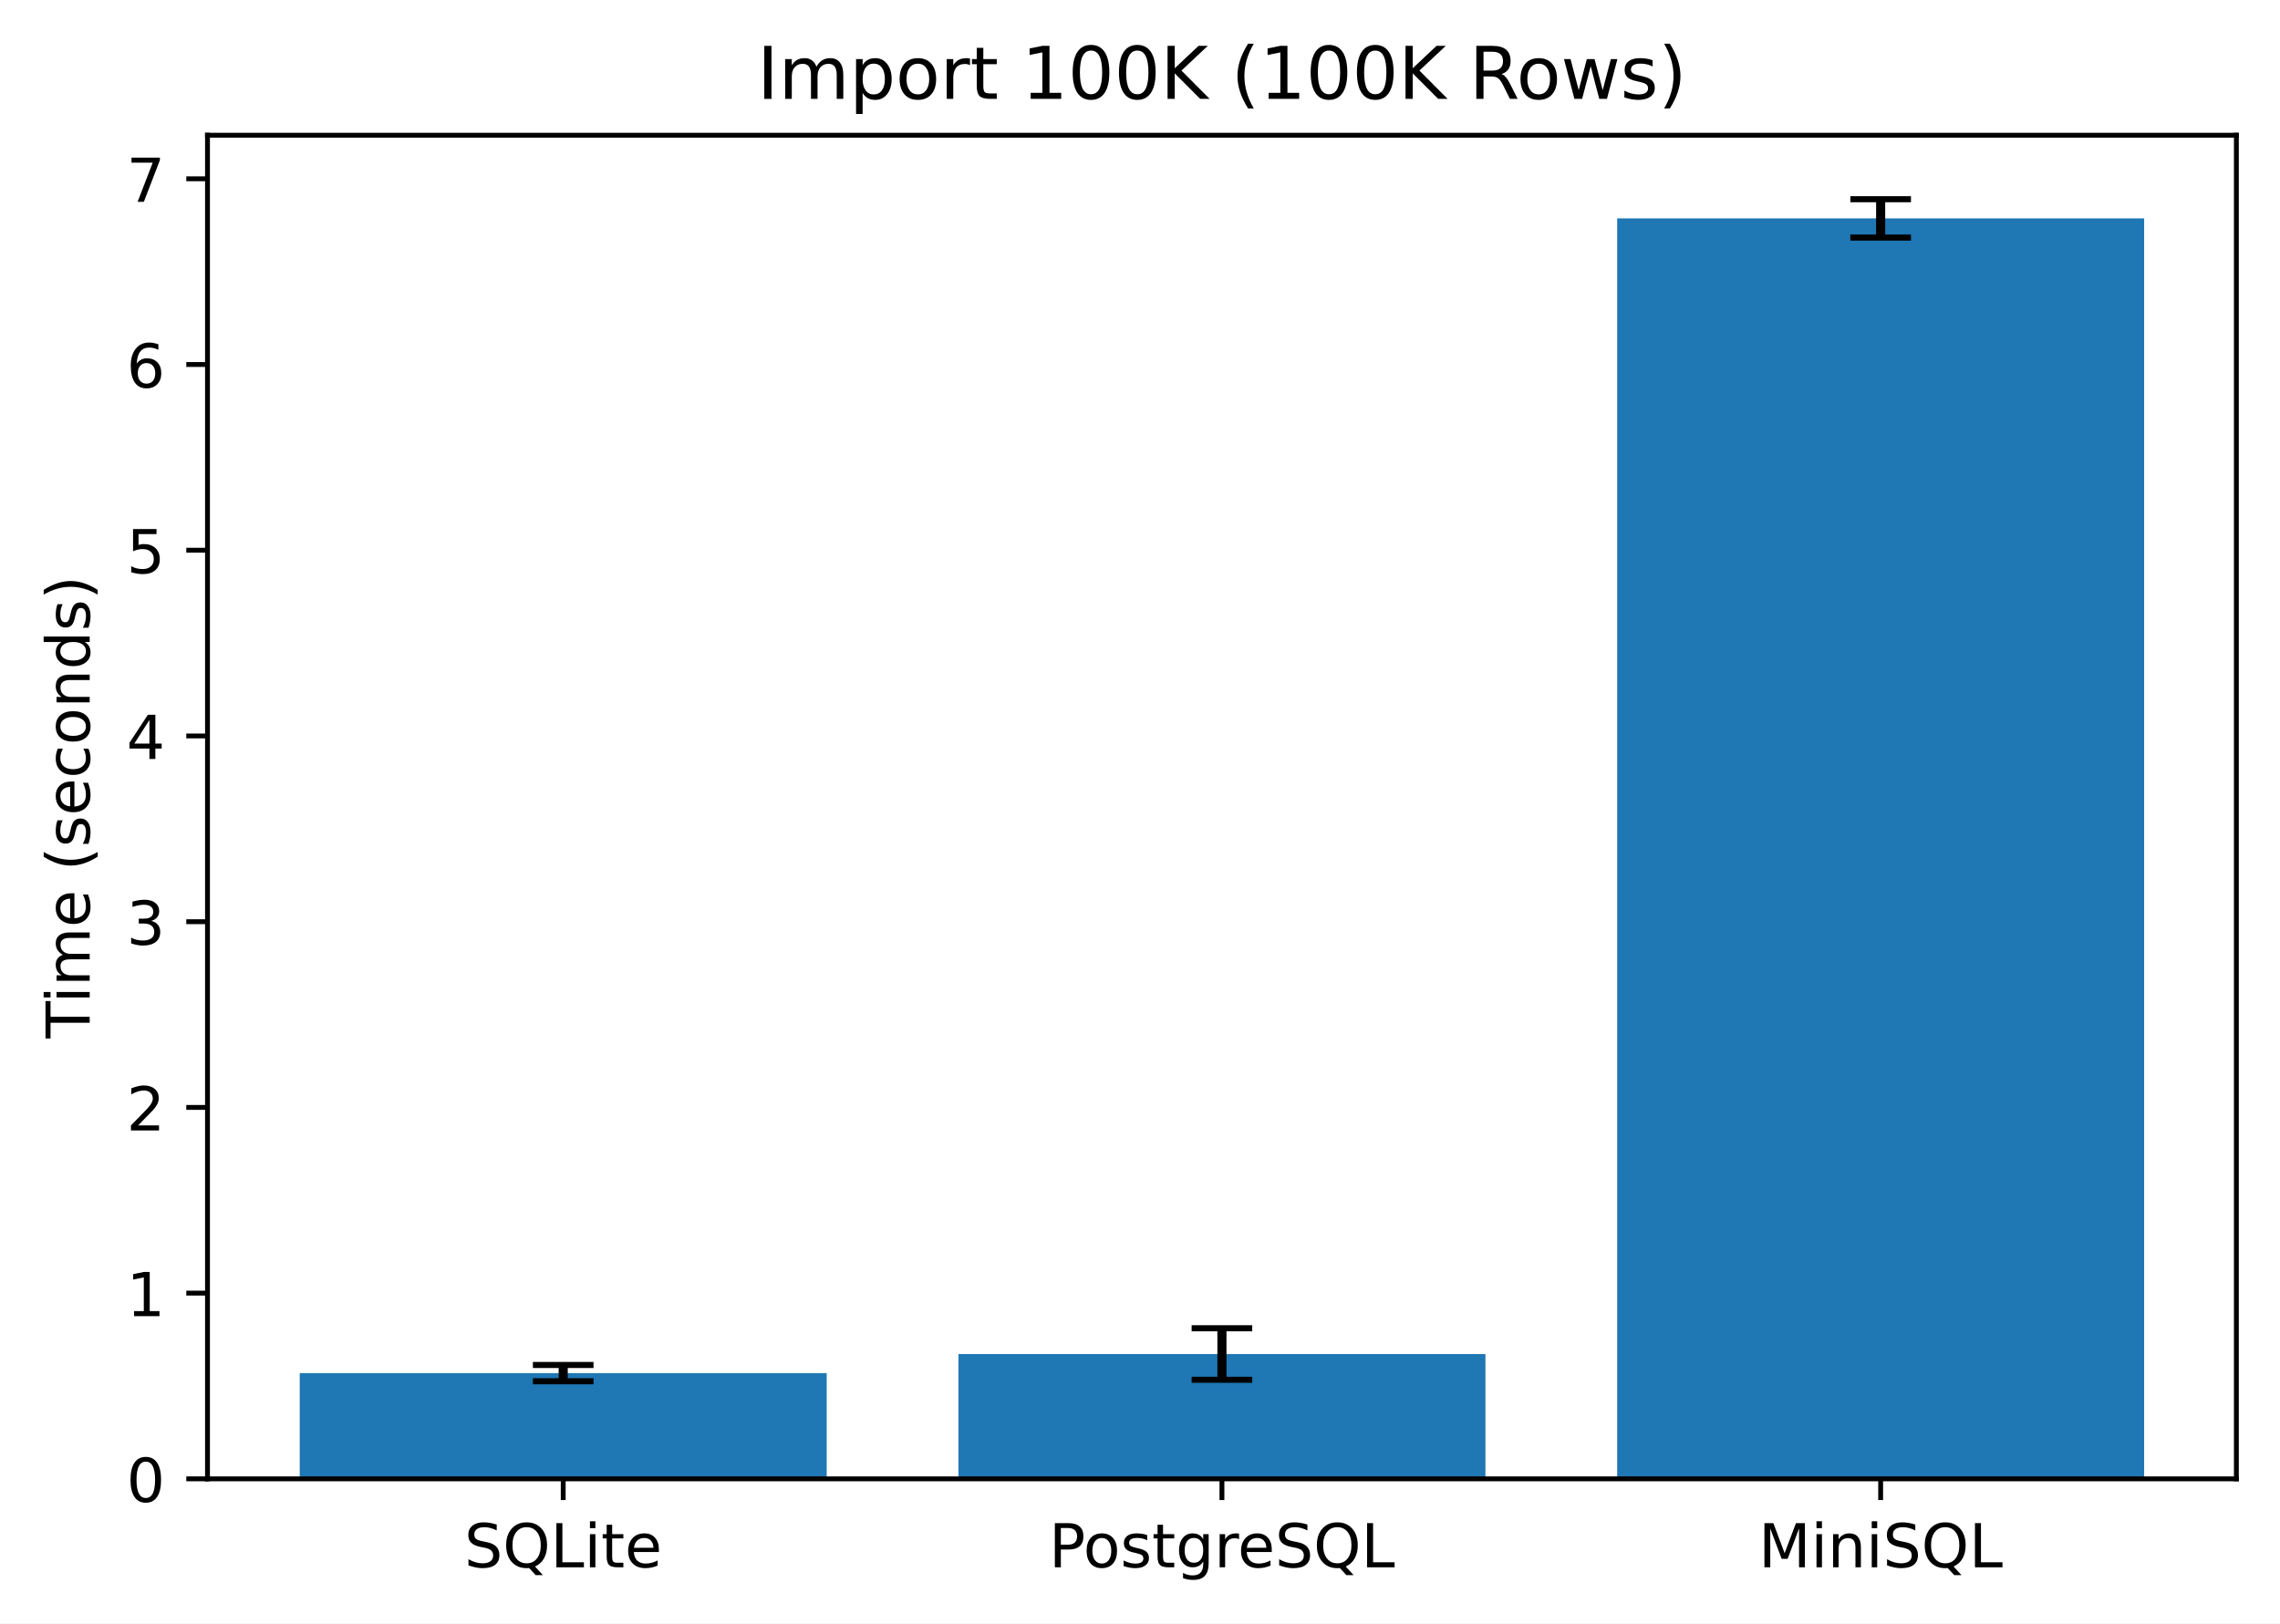
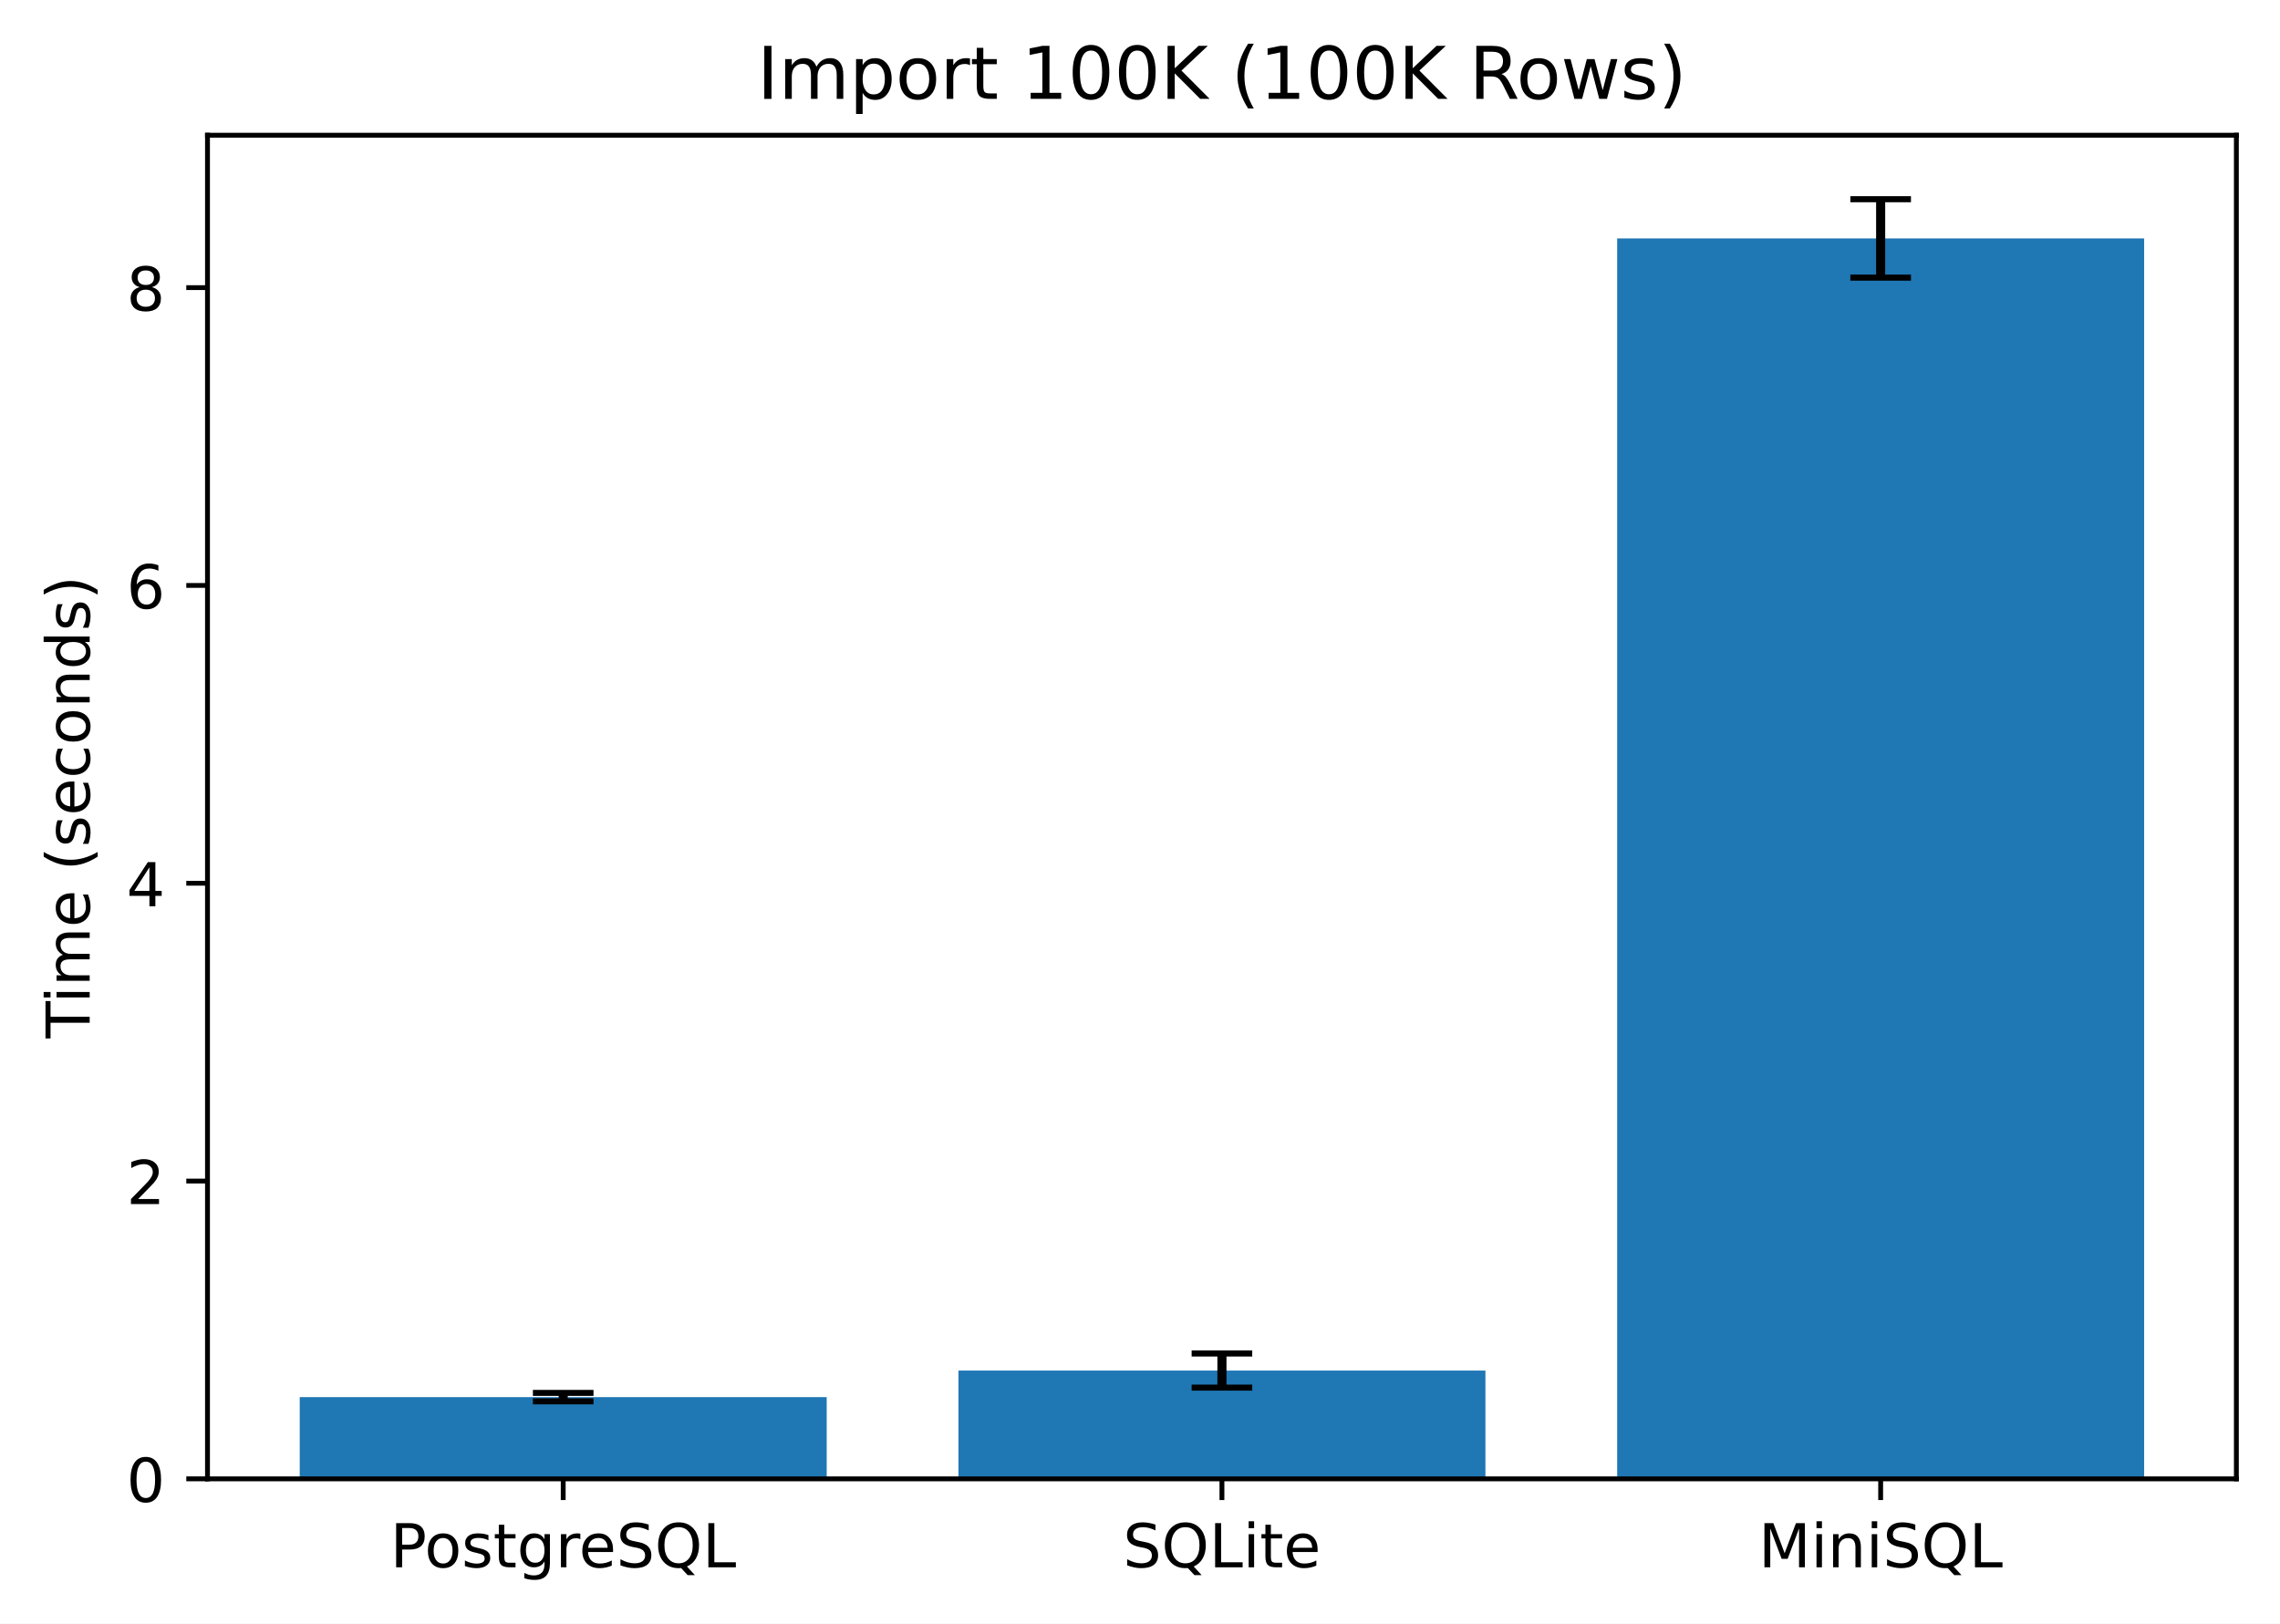
<svg xmlns="http://www.w3.org/2000/svg" xmlns:xlink="http://www.w3.org/1999/xlink" width="376.241pt" height="267.956pt" viewBox="0 0 376.241 267.956" version="1.1">
  <defs>
    <style type="text/css">*{stroke-linejoin: round; stroke-linecap: butt}</style>
  </defs>
  <g id="figure_1">
    <g id="patch_1">
      <path d="M 0 267.956  L 376.241 267.956  L 376.241 0  L 0 0  z " style="fill: #ffffff" />
    </g>
    <g id="axes_1">
      <g id="patch_2">
        <path d="M 34.241 244.078  L 369.041 244.078  L 369.041 22.318  L 34.241 22.318  z " style="fill: #ffffff" />
      </g>
      <g id="patch_3">
-         <path d="M 49.459 244.078  L 136.42 244.078  L 136.42 226.626  L 49.459 226.626  z " clip-path="url(#pce268d27f7)" style="fill: #1f77b4" />
+         <path d="M 49.459 244.078  L 136.42 244.078  L 136.42 230.59  L 49.459 230.59  z " clip-path="url(#p3a4a0c6ecd)" style="fill: #1f77b4" />
      </g>
      <g id="patch_4">
-         <path d="M 158.16 244.078  L 245.121 244.078  L 245.121 223.475  L 158.16 223.475  z " clip-path="url(#pce268d27f7)" style="fill: #1f77b4" />
+         <path d="M 158.16 244.078  L 245.121 244.078  L 245.121 226.205  L 158.16 226.205  z " clip-path="url(#p3a4a0c6ecd)" style="fill: #1f77b4" />
      </g>
      <g id="patch_5">
-         <path d="M 266.861 244.078  L 353.822 244.078  L 353.822 36.043  L 266.861 36.043  z " clip-path="url(#pce268d27f7)" style="fill: #1f77b4" />
+         <path d="M 266.861 244.078  L 353.822 244.078  L 353.822 39.35  L 266.861 39.35  z " clip-path="url(#p3a4a0c6ecd)" style="fill: #1f77b4" />
      </g>
      <g id="matplotlib.axis_1">
        <g id="xtick_1">
          <g id="line2d_1">
            <defs>
-               <path id="mba42d1f2d3" d="M 0 0  L 0 3.5  " style="stroke: #000000; stroke-width: 0.8" />
+               <path id="m25c9d8341c" d="M 0 0  L 0 3.5  " style="stroke: #000000; stroke-width: 0.8" />
            </defs>
            <g>
-               <use xlink:href="#mba42d1f2d3" x="92.939" y="244.078" style="stroke: #000000; stroke-width: 0.8" />
+               <use xlink:href="#m25c9d8341c" x="92.939" y="244.078" style="stroke: #000000; stroke-width: 0.8" />
            </g>
          </g>
          <g id="text_1">
-             <g transform="translate(76.61745 258.6766) scale(0.1 -0.1)">
-               <defs>
+             <g transform="translate(64.39167 258.6766) scale(0.1 -0.1)">
+               <defs>
+                 <path id="DejaVuSans-50" d="M 1259 4147  L 1259 2394  L 2053 2394  Q 2494 2394 2734 2622  Q 2975 2850 2975 3272  Q 2975 3691 2734 3919  Q 2494 4147 2053 4147  L 1259 4147  z M 628 4666  L 2053 4666  Q 2838 4666 3239 4311  Q 3641 3956 3641 3272  Q 3641 2581 3239 2228  Q 2838 1875 2053 1875  L 1259 1875  L 1259 0  L 628 0  L 628 4666  z " transform="scale(0.015625)" />
+                 <path id="DejaVuSans-6f" d="M 1959 3097  Q 1497 3097 1228 2736  Q 959 2375 959 1747  Q 959 1119 1226 758  Q 1494 397 1959 397  Q 2419 397 2687 759  Q 2956 1122 2956 1747  Q 2956 2369 2687 2733  Q 2419 3097 1959 3097  z M 1959 3584  Q 2709 3584 3137 3096  Q 3566 2609 3566 1747  Q 3566 888 3137 398  Q 2709 -91 1959 -91  Q 1206 -91 779 398  Q 353 888 353 1747  Q 353 2609 779 3096  Q 1206 3584 1959 3584  z " transform="scale(0.015625)" />
+                 <path id="DejaVuSans-73" d="M 2834 3397  L 2834 2853  Q 2591 2978 2328 3040  Q 2066 3103 1784 3103  Q 1356 3103 1142 2972  Q 928 2841 928 2578  Q 928 2378 1081 2264  Q 1234 2150 1697 2047  L 1894 2003  Q 2506 1872 2764 1633  Q 3022 1394 3022 966  Q 3022 478 2636 193  Q 2250 -91 1575 -91  Q 1294 -91 989 -36  Q 684 19 347 128  L 347 722  Q 666 556 975 473  Q 1284 391 1588 391  Q 1994 391 2212 530  Q 2431 669 2431 922  Q 2431 1156 2273 1281  Q 2116 1406 1581 1522  L 1381 1569  Q 847 1681 609 1914  Q 372 2147 372 2553  Q 372 3047 722 3315  Q 1072 3584 1716 3584  Q 2034 3584 2315 3537  Q 2597 3491 2834 3397  z " transform="scale(0.015625)" />
+                 <path id="DejaVuSans-74" d="M 1172 4494  L 1172 3500  L 2356 3500  L 2356 3053  L 1172 3053  L 1172 1153  Q 1172 725 1289 603  Q 1406 481 1766 481  L 2356 481  L 2356 0  L 1766 0  Q 1100 0 847 248  Q 594 497 594 1153  L 594 3053  L 172 3053  L 172 3500  L 594 3500  L 594 4494  L 1172 4494  z " transform="scale(0.015625)" />
+                 <path id="DejaVuSans-67" d="M 2906 1791  Q 2906 2416 2648 2759  Q 2391 3103 1925 3103  Q 1463 3103 1205 2759  Q 947 2416 947 1791  Q 947 1169 1205 825  Q 1463 481 1925 481  Q 2391 481 2648 825  Q 2906 1169 2906 1791  z M 3481 434  Q 3481 -459 3084 -895  Q 2688 -1331 1869 -1331  Q 1566 -1331 1297 -1286  Q 1028 -1241 775 -1147  L 775 -588  Q 1028 -725 1275 -790  Q 1522 -856 1778 -856  Q 2344 -856 2625 -561  Q 2906 -266 2906 331  L 2906 616  Q 2728 306 2450 153  Q 2172 0 1784 0  Q 1141 0 747 490  Q 353 981 353 1791  Q 353 2603 747 3093  Q 1141 3584 1784 3584  Q 2172 3584 2450 3431  Q 2728 3278 2906 2969  L 2906 3500  L 3481 3500  L 3481 434  z " transform="scale(0.015625)" />
+                 <path id="DejaVuSans-72" d="M 2631 2963  Q 2534 3019 2420 3045  Q 2306 3072 2169 3072  Q 1681 3072 1420 2755  Q 1159 2438 1159 1844  L 1159 0  L 581 0  L 581 3500  L 1159 3500  L 1159 2956  Q 1341 3275 1631 3429  Q 1922 3584 2338 3584  Q 2397 3584 2469 3576  Q 2541 3569 2628 3553  L 2631 2963  z " transform="scale(0.015625)" />
+                 <path id="DejaVuSans-65" d="M 3597 1894  L 3597 1613  L 953 1613  Q 991 1019 1311 708  Q 1631 397 2203 397  Q 2534 397 2845 478  Q 3156 559 3463 722  L 3463 178  Q 3153 47 2828 -22  Q 2503 -91 2169 -91  Q 1331 -91 842 396  Q 353 884 353 1716  Q 353 2575 817 3079  Q 1281 3584 2069 3584  Q 2775 3584 3186 3129  Q 3597 2675 3597 1894  z M 3022 2063  Q 3016 2534 2758 2815  Q 2500 3097 2075 3097  Q 1594 3097 1305 2825  Q 1016 2553 972 2059  L 3022 2063  z " transform="scale(0.015625)" />
                <path id="DejaVuSans-53" d="M 3425 4513  L 3425 3897  Q 3066 4069 2747 4153  Q 2428 4238 2131 4238  Q 1616 4238 1336 4038  Q 1056 3838 1056 3469  Q 1056 3159 1242 3001  Q 1428 2844 1947 2747  L 2328 2669  Q 3034 2534 3370 2195  Q 3706 1856 3706 1288  Q 3706 609 3251 259  Q 2797 -91 1919 -91  Q 1588 -91 1214 -16  Q 841 59 441 206  L 441 856  Q 825 641 1194 531  Q 1563 422 1919 422  Q 2459 422 2753 634  Q 3047 847 3047 1241  Q 3047 1584 2836 1778  Q 2625 1972 2144 2069  L 1759 2144  Q 1053 2284 737 2584  Q 422 2884 422 3419  Q 422 4038 858 4394  Q 1294 4750 2059 4750  Q 2388 4750 2728 4690  Q 3069 4631 3425 4513  z " transform="scale(0.015625)" />
                <path id="DejaVuSans-51" d="M 2522 4238  Q 1834 4238 1429 3725  Q 1025 3213 1025 2328  Q 1025 1447 1429 934  Q 1834 422 2522 422  Q 3209 422 3611 934  Q 4013 1447 4013 2328  Q 4013 3213 3611 3725  Q 3209 4238 2522 4238  z M 3406 84  L 4238 -825  L 3475 -825  L 2784 -78  Q 2681 -84 2626 -87  Q 2572 -91 2522 -91  Q 1538 -91 948 567  Q 359 1225 359 2328  Q 359 3434 948 4092  Q 1538 4750 2522 4750  Q 3503 4750 4090 4092  Q 4678 3434 4678 2328  Q 4678 1516 4351 937  Q 4025 359 3406 84  z " transform="scale(0.015625)" />
                <path id="DejaVuSans-4c" d="M 628 4666  L 1259 4666  L 1259 531  L 3531 531  L 3531 0  L 628 0  L 628 4666  z " transform="scale(0.015625)" />
-                 <path id="DejaVuSans-69" d="M 603 3500  L 1178 3500  L 1178 0  L 603 0  L 603 3500  z M 603 4863  L 1178 4863  L 1178 4134  L 603 4134  L 603 4863  z " transform="scale(0.015625)" />
-                 <path id="DejaVuSans-74" d="M 1172 4494  L 1172 3500  L 2356 3500  L 2356 3053  L 1172 3053  L 1172 1153  Q 1172 725 1289 603  Q 1406 481 1766 481  L 2356 481  L 2356 0  L 1766 0  Q 1100 0 847 248  Q 594 497 594 1153  L 594 3053  L 172 3053  L 172 3500  L 594 3500  L 594 4494  L 1172 4494  z " transform="scale(0.015625)" />
-                 <path id="DejaVuSans-65" d="M 3597 1894  L 3597 1613  L 953 1613  Q 991 1019 1311 708  Q 1631 397 2203 397  Q 2534 397 2845 478  Q 3156 559 3463 722  L 3463 178  Q 3153 47 2828 -22  Q 2503 -91 2169 -91  Q 1331 -91 842 396  Q 353 884 353 1716  Q 353 2575 817 3079  Q 1281 3584 2069 3584  Q 2775 3584 3186 3129  Q 3597 2675 3597 1894  z M 3022 2063  Q 3016 2534 2758 2815  Q 2500 3097 2075 3097  Q 1594 3097 1305 2825  Q 1016 2553 972 2059  L 3022 2063  z " transform="scale(0.015625)" />
-               </defs>
-               <use xlink:href="#DejaVuSans-53" />
-               <use xlink:href="#DejaVuSans-51" transform="translate(63.47656 0)" />
-               <use xlink:href="#DejaVuSans-4c" transform="translate(142.1875 0)" />
-               <use xlink:href="#DejaVuSans-69" transform="translate(197.9004 0)" />
-               <use xlink:href="#DejaVuSans-74" transform="translate(225.6836 0)" />
-               <use xlink:href="#DejaVuSans-65" transform="translate(264.8926 0)" />
-             </g>
-           </g>
-         </g>
-         <g id="xtick_2">
-           <g id="line2d_2">
-             <g>
-               <use xlink:href="#mba42d1f2d3" x="201.641" y="244.078" style="stroke: #000000; stroke-width: 0.8" />
-             </g>
-           </g>
-           <g id="text_2">
-             <g transform="translate(173.093 258.6766) scale(0.1 -0.1)">
-               <defs>
-                 <path id="DejaVuSans-50" d="M 1259 4147  L 1259 2394  L 2053 2394  Q 2494 2394 2734 2622  Q 2975 2850 2975 3272  Q 2975 3691 2734 3919  Q 2494 4147 2053 4147  L 1259 4147  z M 628 4666  L 2053 4666  Q 2838 4666 3239 4311  Q 3641 3956 3641 3272  Q 3641 2581 3239 2228  Q 2838 1875 2053 1875  L 1259 1875  L 1259 0  L 628 0  L 628 4666  z " transform="scale(0.015625)" />
-                 <path id="DejaVuSans-6f" d="M 1959 3097  Q 1497 3097 1228 2736  Q 959 2375 959 1747  Q 959 1119 1226 758  Q 1494 397 1959 397  Q 2419 397 2687 759  Q 2956 1122 2956 1747  Q 2956 2369 2687 2733  Q 2419 3097 1959 3097  z M 1959 3584  Q 2709 3584 3137 3096  Q 3566 2609 3566 1747  Q 3566 888 3137 398  Q 2709 -91 1959 -91  Q 1206 -91 779 398  Q 353 888 353 1747  Q 353 2609 779 3096  Q 1206 3584 1959 3584  z " transform="scale(0.015625)" />
-                 <path id="DejaVuSans-73" d="M 2834 3397  L 2834 2853  Q 2591 2978 2328 3040  Q 2066 3103 1784 3103  Q 1356 3103 1142 2972  Q 928 2841 928 2578  Q 928 2378 1081 2264  Q 1234 2150 1697 2047  L 1894 2003  Q 2506 1872 2764 1633  Q 3022 1394 3022 966  Q 3022 478 2636 193  Q 2250 -91 1575 -91  Q 1294 -91 989 -36  Q 684 19 347 128  L 347 722  Q 666 556 975 473  Q 1284 391 1588 391  Q 1994 391 2212 530  Q 2431 669 2431 922  Q 2431 1156 2273 1281  Q 2116 1406 1581 1522  L 1381 1569  Q 847 1681 609 1914  Q 372 2147 372 2553  Q 372 3047 722 3315  Q 1072 3584 1716 3584  Q 2034 3584 2315 3537  Q 2597 3491 2834 3397  z " transform="scale(0.015625)" />
-                 <path id="DejaVuSans-67" d="M 2906 1791  Q 2906 2416 2648 2759  Q 2391 3103 1925 3103  Q 1463 3103 1205 2759  Q 947 2416 947 1791  Q 947 1169 1205 825  Q 1463 481 1925 481  Q 2391 481 2648 825  Q 2906 1169 2906 1791  z M 3481 434  Q 3481 -459 3084 -895  Q 2688 -1331 1869 -1331  Q 1566 -1331 1297 -1286  Q 1028 -1241 775 -1147  L 775 -588  Q 1028 -725 1275 -790  Q 1522 -856 1778 -856  Q 2344 -856 2625 -561  Q 2906 -266 2906 331  L 2906 616  Q 2728 306 2450 153  Q 2172 0 1784 0  Q 1141 0 747 490  Q 353 981 353 1791  Q 353 2603 747 3093  Q 1141 3584 1784 3584  Q 2172 3584 2450 3431  Q 2728 3278 2906 2969  L 2906 3500  L 3481 3500  L 3481 434  z " transform="scale(0.015625)" />
-                 <path id="DejaVuSans-72" d="M 2631 2963  Q 2534 3019 2420 3045  Q 2306 3072 2169 3072  Q 1681 3072 1420 2755  Q 1159 2438 1159 1844  L 1159 0  L 581 0  L 581 3500  L 1159 3500  L 1159 2956  Q 1341 3275 1631 3429  Q 1922 3584 2338 3584  Q 2397 3584 2469 3576  Q 2541 3569 2628 3553  L 2631 2963  z " transform="scale(0.015625)" />
              </defs>
              <use xlink:href="#DejaVuSans-50" />
              <use xlink:href="#DejaVuSans-6f" transform="translate(56.67773 0)" />
              <use xlink:href="#DejaVuSans-73" transform="translate(117.8594 0)" />
              <use xlink:href="#DejaVuSans-74" transform="translate(169.959 0)" />
              <use xlink:href="#DejaVuSans-67" transform="translate(209.168 0)" />
              <use xlink:href="#DejaVuSans-72" transform="translate(272.6445 0)" />
              <use xlink:href="#DejaVuSans-65" transform="translate(311.5078 0)" />
              <use xlink:href="#DejaVuSans-53" transform="translate(373.0312 0)" />
              <use xlink:href="#DejaVuSans-51" transform="translate(436.5078 0)" />
              <use xlink:href="#DejaVuSans-4c" transform="translate(515.2188 0)" />
            </g>
          </g>
        </g>
+         <g id="xtick_2">
+           <g id="line2d_2">
+             <g>
+               <use xlink:href="#m25c9d8341c" x="201.641" y="244.078" style="stroke: #000000; stroke-width: 0.8" />
+             </g>
+           </g>
+           <g id="text_2">
+             <g transform="translate(185.3187 258.6766) scale(0.1 -0.1)">
+               <defs>
+                 <path id="DejaVuSans-69" d="M 603 3500  L 1178 3500  L 1178 0  L 603 0  L 603 3500  z M 603 4863  L 1178 4863  L 1178 4134  L 603 4134  L 603 4863  z " transform="scale(0.015625)" />
+               </defs>
+               <use xlink:href="#DejaVuSans-53" />
+               <use xlink:href="#DejaVuSans-51" transform="translate(63.47656 0)" />
+               <use xlink:href="#DejaVuSans-4c" transform="translate(142.1875 0)" />
+               <use xlink:href="#DejaVuSans-69" transform="translate(197.9004 0)" />
+               <use xlink:href="#DejaVuSans-74" transform="translate(225.6836 0)" />
+               <use xlink:href="#DejaVuSans-65" transform="translate(264.8926 0)" />
+             </g>
+           </g>
+         </g>
        <g id="xtick_3">
          <g id="line2d_3">
            <g>
-               <use xlink:href="#mba42d1f2d3" x="310.342" y="244.078" style="stroke: #000000; stroke-width: 0.8" />
+               <use xlink:href="#m25c9d8341c" x="310.342" y="244.078" style="stroke: #000000; stroke-width: 0.8" />
            </g>
          </g>
          <g id="text_3">
            <g transform="translate(290.1849 258.6766) scale(0.1 -0.1)">
              <defs>
                <path id="DejaVuSans-4d" d="M 628 4666  L 1569 4666  L 2759 1491  L 3956 4666  L 4897 4666  L 4897 0  L 4281 0  L 4281 4097  L 3078 897  L 2444 897  L 1241 4097  L 1241 0  L 628 0  L 628 4666  z " transform="scale(0.015625)" />
                <path id="DejaVuSans-6e" d="M 3513 2113  L 3513 0  L 2938 0  L 2938 2094  Q 2938 2591 2744 2837  Q 2550 3084 2163 3084  Q 1697 3084 1428 2787  Q 1159 2491 1159 1978  L 1159 0  L 581 0  L 581 3500  L 1159 3500  L 1159 2956  Q 1366 3272 1645 3428  Q 1925 3584 2291 3584  Q 2894 3584 3203 3211  Q 3513 2838 3513 2113  z " transform="scale(0.015625)" />
              </defs>
              <use xlink:href="#DejaVuSans-4d" />
              <use xlink:href="#DejaVuSans-69" transform="translate(86.2793 0)" />
              <use xlink:href="#DejaVuSans-6e" transform="translate(114.0625 0)" />
              <use xlink:href="#DejaVuSans-69" transform="translate(177.4414 0)" />
              <use xlink:href="#DejaVuSans-53" transform="translate(205.2246 0)" />
              <use xlink:href="#DejaVuSans-51" transform="translate(268.7012 0)" />
              <use xlink:href="#DejaVuSans-4c" transform="translate(347.4121 0)" />
            </g>
          </g>
        </g>
      </g>
      <g id="matplotlib.axis_2">
        <g id="ytick_1">
          <g id="line2d_4">
            <defs>
-               <path id="mb5b9a8f28e" d="M 0 0  L -3.5 0  " style="stroke: #000000; stroke-width: 0.8" />
+               <path id="m44aede6fa3" d="M 0 0  L -3.5 0  " style="stroke: #000000; stroke-width: 0.8" />
            </defs>
            <g>
-               <use xlink:href="#mb5b9a8f28e" x="34.241" y="244.078" style="stroke: #000000; stroke-width: 0.8" />
+               <use xlink:href="#m44aede6fa3" x="34.241" y="244.078" style="stroke: #000000; stroke-width: 0.8" />
            </g>
          </g>
          <g id="text_4">
            <g transform="translate(20.87813 247.8773) scale(0.1 -0.1)">
              <defs>
                <path id="DejaVuSans-30" d="M 2034 4250  Q 1547 4250 1301 3770  Q 1056 3291 1056 2328  Q 1056 1369 1301 889  Q 1547 409 2034 409  Q 2525 409 2770 889  Q 3016 1369 3016 2328  Q 3016 3291 2770 3770  Q 2525 4250 2034 4250  z M 2034 4750  Q 2819 4750 3233 4129  Q 3647 3509 3647 2328  Q 3647 1150 3233 529  Q 2819 -91 2034 -91  Q 1250 -91 836 529  Q 422 1150 422 2328  Q 422 3509 836 4129  Q 1250 4750 2034 4750  z " transform="scale(0.015625)" />
              </defs>
              <use xlink:href="#DejaVuSans-30" />
            </g>
          </g>
        </g>
        <g id="ytick_2">
          <g id="line2d_5">
            <g>
-               <use xlink:href="#mb5b9a8f28e" x="34.241" y="213.425" style="stroke: #000000; stroke-width: 0.8" />
+               <use xlink:href="#m44aede6fa3" x="34.241" y="194.927" style="stroke: #000000; stroke-width: 0.8" />
            </g>
          </g>
          <g id="text_5">
-             <g transform="translate(20.87813 217.2242) scale(0.1 -0.1)">
-               <defs>
-                 <path id="DejaVuSans-31" d="M 794 531  L 1825 531  L 1825 4091  L 703 3866  L 703 4441  L 1819 4666  L 2450 4666  L 2450 531  L 3481 531  L 3481 0  L 794 0  L 794 531  z " transform="scale(0.015625)" />
-               </defs>
-               <use xlink:href="#DejaVuSans-31" />
+             <g transform="translate(20.87813 198.7262) scale(0.1 -0.1)">
+               <defs>
+                 <path id="DejaVuSans-32" d="M 1228 531  L 3431 531  L 3431 0  L 469 0  L 469 531  Q 828 903 1448 1529  Q 2069 2156 2228 2338  Q 2531 2678 2651 2914  Q 2772 3150 2772 3378  Q 2772 3750 2511 3984  Q 2250 4219 1831 4219  Q 1534 4219 1204 4116  Q 875 4013 500 3803  L 500 4441  Q 881 4594 1212 4672  Q 1544 4750 1819 4750  Q 2544 4750 2975 4387  Q 3406 4025 3406 3419  Q 3406 3131 3298 2873  Q 3191 2616 2906 2266  Q 2828 2175 2409 1742  Q 1991 1309 1228 531  z " transform="scale(0.015625)" />
+               </defs>
+               <use xlink:href="#DejaVuSans-32" />
            </g>
          </g>
        </g>
        <g id="ytick_3">
          <g id="line2d_6">
            <g>
-               <use xlink:href="#mb5b9a8f28e" x="34.241" y="182.772" style="stroke: #000000; stroke-width: 0.8" />
+               <use xlink:href="#m44aede6fa3" x="34.241" y="145.776" style="stroke: #000000; stroke-width: 0.8" />
            </g>
          </g>
          <g id="text_6">
-             <g transform="translate(20.87813 186.571) scale(0.1 -0.1)">
-               <defs>
-                 <path id="DejaVuSans-32" d="M 1228 531  L 3431 531  L 3431 0  L 469 0  L 469 531  Q 828 903 1448 1529  Q 2069 2156 2228 2338  Q 2531 2678 2651 2914  Q 2772 3150 2772 3378  Q 2772 3750 2511 3984  Q 2250 4219 1831 4219  Q 1534 4219 1204 4116  Q 875 4013 500 3803  L 500 4441  Q 881 4594 1212 4672  Q 1544 4750 1819 4750  Q 2544 4750 2975 4387  Q 3406 4025 3406 3419  Q 3406 3131 3298 2873  Q 3191 2616 2906 2266  Q 2828 2175 2409 1742  Q 1991 1309 1228 531  z " transform="scale(0.015625)" />
-               </defs>
-               <use xlink:href="#DejaVuSans-32" />
+             <g transform="translate(20.87813 149.575) scale(0.1 -0.1)">
+               <defs>
+                 <path id="DejaVuSans-34" d="M 2419 4116  L 825 1625  L 2419 1625  L 2419 4116  z M 2253 4666  L 3047 4666  L 3047 1625  L 3713 1625  L 3713 1100  L 3047 1100  L 3047 0  L 2419 0  L 2419 1100  L 313 1100  L 313 1709  L 2253 4666  z " transform="scale(0.015625)" />
+               </defs>
+               <use xlink:href="#DejaVuSans-34" />
            </g>
          </g>
        </g>
        <g id="ytick_4">
          <g id="line2d_7">
            <g>
-               <use xlink:href="#mb5b9a8f28e" x="34.241" y="152.119" style="stroke: #000000; stroke-width: 0.8" />
+               <use xlink:href="#m44aede6fa3" x="34.241" y="96.625" style="stroke: #000000; stroke-width: 0.8" />
            </g>
          </g>
          <g id="text_7">
-             <g transform="translate(20.87813 155.9178) scale(0.1 -0.1)">
-               <defs>
-                 <path id="DejaVuSans-33" d="M 2597 2516  Q 3050 2419 3304 2112  Q 3559 1806 3559 1356  Q 3559 666 3084 287  Q 2609 -91 1734 -91  Q 1441 -91 1130 -33  Q 819 25 488 141  L 488 750  Q 750 597 1062 519  Q 1375 441 1716 441  Q 2309 441 2620 675  Q 2931 909 2931 1356  Q 2931 1769 2642 2001  Q 2353 2234 1838 2234  L 1294 2234  L 1294 2753  L 1863 2753  Q 2328 2753 2575 2939  Q 2822 3125 2822 3475  Q 2822 3834 2567 4026  Q 2313 4219 1838 4219  Q 1578 4219 1281 4162  Q 984 4106 628 3988  L 628 4550  Q 988 4650 1302 4700  Q 1616 4750 1894 4750  Q 2613 4750 3031 4423  Q 3450 4097 3450 3541  Q 3450 3153 3228 2886  Q 3006 2619 2597 2516  z " transform="scale(0.015625)" />
-               </defs>
-               <use xlink:href="#DejaVuSans-33" />
+             <g transform="translate(20.87813 100.4239) scale(0.1 -0.1)">
+               <defs>
+                 <path id="DejaVuSans-36" d="M 2113 2584  Q 1688 2584 1439 2293  Q 1191 2003 1191 1497  Q 1191 994 1439 701  Q 1688 409 2113 409  Q 2538 409 2786 701  Q 3034 994 3034 1497  Q 3034 2003 2786 2293  Q 2538 2584 2113 2584  z M 3366 4563  L 3366 3988  Q 3128 4100 2886 4159  Q 2644 4219 2406 4219  Q 1781 4219 1451 3797  Q 1122 3375 1075 2522  Q 1259 2794 1537 2939  Q 1816 3084 2150 3084  Q 2853 3084 3261 2657  Q 3669 2231 3669 1497  Q 3669 778 3244 343  Q 2819 -91 2113 -91  Q 1303 -91 875 529  Q 447 1150 447 2328  Q 447 3434 972 4092  Q 1497 4750 2381 4750  Q 2619 4750 2861 4703  Q 3103 4656 3366 4563  z " transform="scale(0.015625)" />
+               </defs>
+               <use xlink:href="#DejaVuSans-36" />
            </g>
          </g>
        </g>
        <g id="ytick_5">
          <g id="line2d_8">
            <g>
-               <use xlink:href="#mb5b9a8f28e" x="34.241" y="121.465" style="stroke: #000000; stroke-width: 0.8" />
+               <use xlink:href="#m44aede6fa3" x="34.241" y="47.473" style="stroke: #000000; stroke-width: 0.8" />
            </g>
          </g>
          <g id="text_8">
-             <g transform="translate(20.87813 125.2646) scale(0.1 -0.1)">
-               <defs>
-                 <path id="DejaVuSans-34" d="M 2419 4116  L 825 1625  L 2419 1625  L 2419 4116  z M 2253 4666  L 3047 4666  L 3047 1625  L 3713 1625  L 3713 1100  L 3047 1100  L 3047 0  L 2419 0  L 2419 1100  L 313 1100  L 313 1709  L 2253 4666  z " transform="scale(0.015625)" />
-               </defs>
-               <use xlink:href="#DejaVuSans-34" />
-             </g>
-           </g>
-         </g>
-         <g id="ytick_6">
-           <g id="line2d_9">
-             <g>
-               <use xlink:href="#mb5b9a8f28e" x="34.241" y="90.812" style="stroke: #000000; stroke-width: 0.8" />
-             </g>
-           </g>
-           <g id="text_9">
-             <g transform="translate(20.87813 94.61138) scale(0.1 -0.1)">
-               <defs>
-                 <path id="DejaVuSans-35" d="M 691 4666  L 3169 4666  L 3169 4134  L 1269 4134  L 1269 2991  Q 1406 3038 1543 3061  Q 1681 3084 1819 3084  Q 2600 3084 3056 2656  Q 3513 2228 3513 1497  Q 3513 744 3044 326  Q 2575 -91 1722 -91  Q 1428 -91 1123 -41  Q 819 9 494 109  L 494 744  Q 775 591 1075 516  Q 1375 441 1709 441  Q 2250 441 2565 725  Q 2881 1009 2881 1497  Q 2881 1984 2565 2268  Q 2250 2553 1709 2553  Q 1456 2553 1204 2497  Q 953 2441 691 2322  L 691 4666  z " transform="scale(0.015625)" />
-               </defs>
-               <use xlink:href="#DejaVuSans-35" />
-             </g>
-           </g>
-         </g>
-         <g id="ytick_7">
-           <g id="line2d_10">
-             <g>
-               <use xlink:href="#mb5b9a8f28e" x="34.241" y="60.159" style="stroke: #000000; stroke-width: 0.8" />
-             </g>
-           </g>
-           <g id="text_10">
-             <g transform="translate(20.87813 63.95819) scale(0.1 -0.1)">
-               <defs>
-                 <path id="DejaVuSans-36" d="M 2113 2584  Q 1688 2584 1439 2293  Q 1191 2003 1191 1497  Q 1191 994 1439 701  Q 1688 409 2113 409  Q 2538 409 2786 701  Q 3034 994 3034 1497  Q 3034 2003 2786 2293  Q 2538 2584 2113 2584  z M 3366 4563  L 3366 3988  Q 3128 4100 2886 4159  Q 2644 4219 2406 4219  Q 1781 4219 1451 3797  Q 1122 3375 1075 2522  Q 1259 2794 1537 2939  Q 1816 3084 2150 3084  Q 2853 3084 3261 2657  Q 3669 2231 3669 1497  Q 3669 778 3244 343  Q 2819 -91 2113 -91  Q 1303 -91 875 529  Q 447 1150 447 2328  Q 447 3434 972 4092  Q 1497 4750 2381 4750  Q 2619 4750 2861 4703  Q 3103 4656 3366 4563  z " transform="scale(0.015625)" />
-               </defs>
-               <use xlink:href="#DejaVuSans-36" />
-             </g>
-           </g>
-         </g>
-         <g id="ytick_8">
-           <g id="line2d_11">
-             <g>
-               <use xlink:href="#mb5b9a8f28e" x="34.241" y="29.506" style="stroke: #000000; stroke-width: 0.8" />
-             </g>
-           </g>
-           <g id="text_11">
-             <g transform="translate(20.87813 33.30499) scale(0.1 -0.1)">
-               <defs>
-                 <path id="DejaVuSans-37" d="M 525 4666  L 3525 4666  L 3525 4397  L 1831 0  L 1172 0  L 2766 4134  L 525 4134  L 525 4666  z " transform="scale(0.015625)" />
-               </defs>
-               <use xlink:href="#DejaVuSans-37" />
-             </g>
-           </g>
-         </g>
-         <g id="text_12">
+             <g transform="translate(20.87813 51.27271) scale(0.1 -0.1)">
+               <defs>
+                 <path id="DejaVuSans-38" d="M 2034 2216  Q 1584 2216 1326 1975  Q 1069 1734 1069 1313  Q 1069 891 1326 650  Q 1584 409 2034 409  Q 2484 409 2743 651  Q 3003 894 3003 1313  Q 3003 1734 2745 1975  Q 2488 2216 2034 2216  z M 1403 2484  Q 997 2584 770 2862  Q 544 3141 544 3541  Q 544 4100 942 4425  Q 1341 4750 2034 4750  Q 2731 4750 3128 4425  Q 3525 4100 3525 3541  Q 3525 3141 3298 2862  Q 3072 2584 2669 2484  Q 3125 2378 3379 2068  Q 3634 1759 3634 1313  Q 3634 634 3220 271  Q 2806 -91 2034 -91  Q 1263 -91 848 271  Q 434 634 434 1313  Q 434 1759 690 2068  Q 947 2378 1403 2484  z M 1172 3481  Q 1172 3119 1398 2916  Q 1625 2713 2034 2713  Q 2441 2713 2670 2916  Q 2900 3119 2900 3481  Q 2900 3844 2670 4047  Q 2441 4250 2034 4250  Q 1625 4250 1398 4047  Q 1172 3844 1172 3481  z " transform="scale(0.015625)" />
+               </defs>
+               <use xlink:href="#DejaVuSans-38" />
+             </g>
+           </g>
+         </g>
+         <g id="text_9">
          <g transform="translate(14.79844 171.3598) rotate(-90) scale(0.1 -0.1)">
            <defs>
              <path id="DejaVuSans-54" d="M -19 4666  L 3928 4666  L 3928 4134  L 2272 4134  L 2272 0  L 1638 0  L 1638 4134  L -19 4134  L -19 4666  z " transform="scale(0.015625)" />
              <path id="DejaVuSans-6d" d="M 3328 2828  Q 3544 3216 3844 3400  Q 4144 3584 4550 3584  Q 5097 3584 5394 3201  Q 5691 2819 5691 2113  L 5691 0  L 5113 0  L 5113 2094  Q 5113 2597 4934 2840  Q 4756 3084 4391 3084  Q 3944 3084 3684 2787  Q 3425 2491 3425 1978  L 3425 0  L 2847 0  L 2847 2094  Q 2847 2600 2669 2842  Q 2491 3084 2119 3084  Q 1678 3084 1418 2786  Q 1159 2488 1159 1978  L 1159 0  L 581 0  L 581 3500  L 1159 3500  L 1159 2956  Q 1356 3278 1631 3431  Q 1906 3584 2284 3584  Q 2666 3584 2933 3390  Q 3200 3197 3328 2828  z " transform="scale(0.015625)" />
              <path id="DejaVuSans-20" transform="scale(0.015625)" />
              <path id="DejaVuSans-28" d="M 1984 4856  Q 1566 4138 1362 3434  Q 1159 2731 1159 2009  Q 1159 1288 1364 580  Q 1569 -128 1984 -844  L 1484 -844  Q 1016 -109 783 600  Q 550 1309 550 2009  Q 550 2706 781 3412  Q 1013 4119 1484 4856  L 1984 4856  z " transform="scale(0.015625)" />
              <path id="DejaVuSans-63" d="M 3122 3366  L 3122 2828  Q 2878 2963 2633 3030  Q 2388 3097 2138 3097  Q 1578 3097 1268 2742  Q 959 2388 959 1747  Q 959 1106 1268 751  Q 1578 397 2138 397  Q 2388 397 2633 464  Q 2878 531 3122 666  L 3122 134  Q 2881 22 2623 -34  Q 2366 -91 2075 -91  Q 1284 -91 818 406  Q 353 903 353 1747  Q 353 2603 823 3093  Q 1294 3584 2113 3584  Q 2378 3584 2631 3529  Q 2884 3475 3122 3366  z " transform="scale(0.015625)" />
              <path id="DejaVuSans-64" d="M 2906 2969  L 2906 4863  L 3481 4863  L 3481 0  L 2906 0  L 2906 525  Q 2725 213 2448 61  Q 2172 -91 1784 -91  Q 1150 -91 751 415  Q 353 922 353 1747  Q 353 2572 751 3078  Q 1150 3584 1784 3584  Q 2172 3584 2448 3432  Q 2725 3281 2906 2969  z M 947 1747  Q 947 1113 1208 752  Q 1469 391 1925 391  Q 2381 391 2643 752  Q 2906 1113 2906 1747  Q 2906 2381 2643 2742  Q 2381 3103 1925 3103  Q 1469 3103 1208 2742  Q 947 2381 947 1747  z " transform="scale(0.015625)" />
              <path id="DejaVuSans-29" d="M 513 4856  L 1013 4856  Q 1481 4119 1714 3412  Q 1947 2706 1947 2009  Q 1947 1309 1714 600  Q 1481 -109 1013 -844  L 513 -844  Q 928 -128 1133 580  Q 1338 1288 1338 2009  Q 1338 2731 1133 3434  Q 928 4138 513 4856  z " transform="scale(0.015625)" />
            </defs>
            <use xlink:href="#DejaVuSans-54" />
            <use xlink:href="#DejaVuSans-69" transform="translate(57.95898 0)" />
            <use xlink:href="#DejaVuSans-6d" transform="translate(85.74219 0)" />
            <use xlink:href="#DejaVuSans-65" transform="translate(183.1543 0)" />
            <use xlink:href="#DejaVuSans-20" transform="translate(244.6777 0)" />
            <use xlink:href="#DejaVuSans-28" transform="translate(276.4648 0)" />
            <use xlink:href="#DejaVuSans-73" transform="translate(315.4785 0)" />
            <use xlink:href="#DejaVuSans-65" transform="translate(367.5781 0)" />
            <use xlink:href="#DejaVuSans-63" transform="translate(429.1016 0)" />
            <use xlink:href="#DejaVuSans-6f" transform="translate(484.082 0)" />
            <use xlink:href="#DejaVuSans-6e" transform="translate(545.2637 0)" />
            <use xlink:href="#DejaVuSans-64" transform="translate(608.6426 0)" />
            <use xlink:href="#DejaVuSans-73" transform="translate(672.1191 0)" />
            <use xlink:href="#DejaVuSans-29" transform="translate(724.2188 0)" />
          </g>
        </g>
      </g>
      <g id="LineCollection_1">
-         <path d="M 92.939 227.969  L 92.939 225.283  " clip-path="url(#pce268d27f7)" style="fill: none; stroke: #000000; stroke-width: 1.5" />
-         <path d="M 201.641 227.726  L 201.641 219.224  " clip-path="url(#pce268d27f7)" style="fill: none; stroke: #000000; stroke-width: 1.5" />
-         <path d="M 310.342 39.209  L 310.342 32.878  " clip-path="url(#pce268d27f7)" style="fill: none; stroke: #000000; stroke-width: 1.5" />
-       </g>
-       <g id="line2d_12">
+         <path d="M 92.939 231.285  L 92.939 229.894  " clip-path="url(#p3a4a0c6ecd)" style="fill: none; stroke: #000000; stroke-width: 1.5" />
+         <path d="M 201.641 229.021  L 201.641 223.389  " clip-path="url(#p3a4a0c6ecd)" style="fill: none; stroke: #000000; stroke-width: 1.5" />
+         <path d="M 310.342 45.823  L 310.342 32.878  " clip-path="url(#p3a4a0c6ecd)" style="fill: none; stroke: #000000; stroke-width: 1.5" />
+       </g>
+       <g id="line2d_9">
        <defs>
-           <path id="mbda8bbe934" d="M 5 0  L -5 -0  " style="stroke: #000000" />
+           <path id="m920c9bde80" d="M 5 0  L -5 -0  " style="stroke: #000000" />
        </defs>
-         <g clip-path="url(#pce268d27f7)">
-           <use xlink:href="#mbda8bbe934" x="92.939" y="227.969" style="fill: #1f77b4; stroke: #000000" />
-           <use xlink:href="#mbda8bbe934" x="201.641" y="227.726" style="fill: #1f77b4; stroke: #000000" />
-           <use xlink:href="#mbda8bbe934" x="310.342" y="39.209" style="fill: #1f77b4; stroke: #000000" />
-         </g>
-       </g>
-       <g id="line2d_13">
-         <g clip-path="url(#pce268d27f7)">
-           <use xlink:href="#mbda8bbe934" x="92.939" y="225.283" style="fill: #1f77b4; stroke: #000000" />
-           <use xlink:href="#mbda8bbe934" x="201.641" y="219.224" style="fill: #1f77b4; stroke: #000000" />
-           <use xlink:href="#mbda8bbe934" x="310.342" y="32.878" style="fill: #1f77b4; stroke: #000000" />
+         <g clip-path="url(#p3a4a0c6ecd)">
+           <use xlink:href="#m920c9bde80" x="92.939" y="231.285" style="fill: #1f77b4; stroke: #000000" />
+           <use xlink:href="#m920c9bde80" x="201.641" y="229.021" style="fill: #1f77b4; stroke: #000000" />
+           <use xlink:href="#m920c9bde80" x="310.342" y="45.823" style="fill: #1f77b4; stroke: #000000" />
+         </g>
+       </g>
+       <g id="line2d_10">
+         <g clip-path="url(#p3a4a0c6ecd)">
+           <use xlink:href="#m920c9bde80" x="92.939" y="229.894" style="fill: #1f77b4; stroke: #000000" />
+           <use xlink:href="#m920c9bde80" x="201.641" y="223.389" style="fill: #1f77b4; stroke: #000000" />
+           <use xlink:href="#m920c9bde80" x="310.342" y="32.878" style="fill: #1f77b4; stroke: #000000" />
        </g>
      </g>
      <g id="patch_6">
        <path d="M 34.241 244.078  L 34.241 22.318  " style="fill: none; stroke: #000000; stroke-width: 0.8; stroke-linejoin: miter; stroke-linecap: square" />
      </g>
      <g id="patch_7">
        <path d="M 369.041 244.078  L 369.041 22.318  " style="fill: none; stroke: #000000; stroke-width: 0.8; stroke-linejoin: miter; stroke-linecap: square" />
      </g>
      <g id="patch_8">
        <path d="M 34.241 244.078  L 369.041 244.078  " style="fill: none; stroke: #000000; stroke-width: 0.8; stroke-linejoin: miter; stroke-linecap: square" />
      </g>
      <g id="patch_9">
        <path d="M 34.241 22.318  L 369.041 22.318  " style="fill: none; stroke: #000000; stroke-width: 0.8; stroke-linejoin: miter; stroke-linecap: square" />
      </g>
-       <g id="text_13">
+       <g id="text_10">
        <g transform="translate(124.9475 16.31812) scale(0.12 -0.12)">
          <defs>
            <path id="DejaVuSans-49" d="M 628 4666  L 1259 4666  L 1259 0  L 628 0  L 628 4666  z " transform="scale(0.015625)" />
            <path id="DejaVuSans-70" d="M 1159 525  L 1159 -1331  L 581 -1331  L 581 3500  L 1159 3500  L 1159 2969  Q 1341 3281 1617 3432  Q 1894 3584 2278 3584  Q 2916 3584 3314 3078  Q 3713 2572 3713 1747  Q 3713 922 3314 415  Q 2916 -91 2278 -91  Q 1894 -91 1617 61  Q 1341 213 1159 525  z M 3116 1747  Q 3116 2381 2855 2742  Q 2594 3103 2138 3103  Q 1681 3103 1420 2742  Q 1159 2381 1159 1747  Q 1159 1113 1420 752  Q 1681 391 2138 391  Q 2594 391 2855 752  Q 3116 1113 3116 1747  z " transform="scale(0.015625)" />
+             <path id="DejaVuSans-31" d="M 794 531  L 1825 531  L 1825 4091  L 703 3866  L 703 4441  L 1819 4666  L 2450 4666  L 2450 531  L 3481 531  L 3481 0  L 794 0  L 794 531  z " transform="scale(0.015625)" />
            <path id="DejaVuSans-4b" d="M 628 4666  L 1259 4666  L 1259 2694  L 3353 4666  L 4166 4666  L 1850 2491  L 4331 0  L 3500 0  L 1259 2247  L 1259 0  L 628 0  L 628 4666  z " transform="scale(0.015625)" />
            <path id="DejaVuSans-52" d="M 2841 2188  Q 3044 2119 3236 1894  Q 3428 1669 3622 1275  L 4263 0  L 3584 0  L 2988 1197  Q 2756 1666 2539 1819  Q 2322 1972 1947 1972  L 1259 1972  L 1259 0  L 628 0  L 628 4666  L 2053 4666  Q 2853 4666 3247 4331  Q 3641 3997 3641 3322  Q 3641 2881 3436 2590  Q 3231 2300 2841 2188  z M 1259 4147  L 1259 2491  L 2053 2491  Q 2509 2491 2742 2702  Q 2975 2913 2975 3322  Q 2975 3731 2742 3939  Q 2509 4147 2053 4147  L 1259 4147  z " transform="scale(0.015625)" />
            <path id="DejaVuSans-77" d="M 269 3500  L 844 3500  L 1563 769  L 2278 3500  L 2956 3500  L 3675 769  L 4391 3500  L 4966 3500  L 4050 0  L 3372 0  L 2619 2869  L 1863 0  L 1184 0  L 269 3500  z " transform="scale(0.015625)" />
          </defs>
          <use xlink:href="#DejaVuSans-49" />
          <use xlink:href="#DejaVuSans-6d" transform="translate(29.49219 0)" />
          <use xlink:href="#DejaVuSans-70" transform="translate(126.9043 0)" />
          <use xlink:href="#DejaVuSans-6f" transform="translate(190.3809 0)" />
          <use xlink:href="#DejaVuSans-72" transform="translate(251.5625 0)" />
          <use xlink:href="#DejaVuSans-74" transform="translate(292.6758 0)" />
          <use xlink:href="#DejaVuSans-20" transform="translate(331.8848 0)" />
          <use xlink:href="#DejaVuSans-31" transform="translate(363.6719 0)" />
          <use xlink:href="#DejaVuSans-30" transform="translate(427.2949 0)" />
          <use xlink:href="#DejaVuSans-30" transform="translate(490.918 0)" />
          <use xlink:href="#DejaVuSans-4b" transform="translate(554.541 0)" />
          <use xlink:href="#DejaVuSans-20" transform="translate(620.1172 0)" />
          <use xlink:href="#DejaVuSans-28" transform="translate(651.9043 0)" />
          <use xlink:href="#DejaVuSans-31" transform="translate(690.918 0)" />
          <use xlink:href="#DejaVuSans-30" transform="translate(754.541 0)" />
          <use xlink:href="#DejaVuSans-30" transform="translate(818.1641 0)" />
          <use xlink:href="#DejaVuSans-4b" transform="translate(881.7871 0)" />
          <use xlink:href="#DejaVuSans-20" transform="translate(947.3633 0)" />
          <use xlink:href="#DejaVuSans-52" transform="translate(979.1504 0)" />
          <use xlink:href="#DejaVuSans-6f" transform="translate(1044.133 0)" />
          <use xlink:href="#DejaVuSans-77" transform="translate(1105.314 0)" />
          <use xlink:href="#DejaVuSans-73" transform="translate(1187.102 0)" />
          <use xlink:href="#DejaVuSans-29" transform="translate(1239.201 0)" />
        </g>
      </g>
    </g>
  </g>
  <defs>
-     <clipPath id="pce268d27f7">
+     <clipPath id="p3a4a0c6ecd">
      <rect x="34.241" y="22.318" width="334.8" height="221.76" />
    </clipPath>
  </defs>
</svg>
